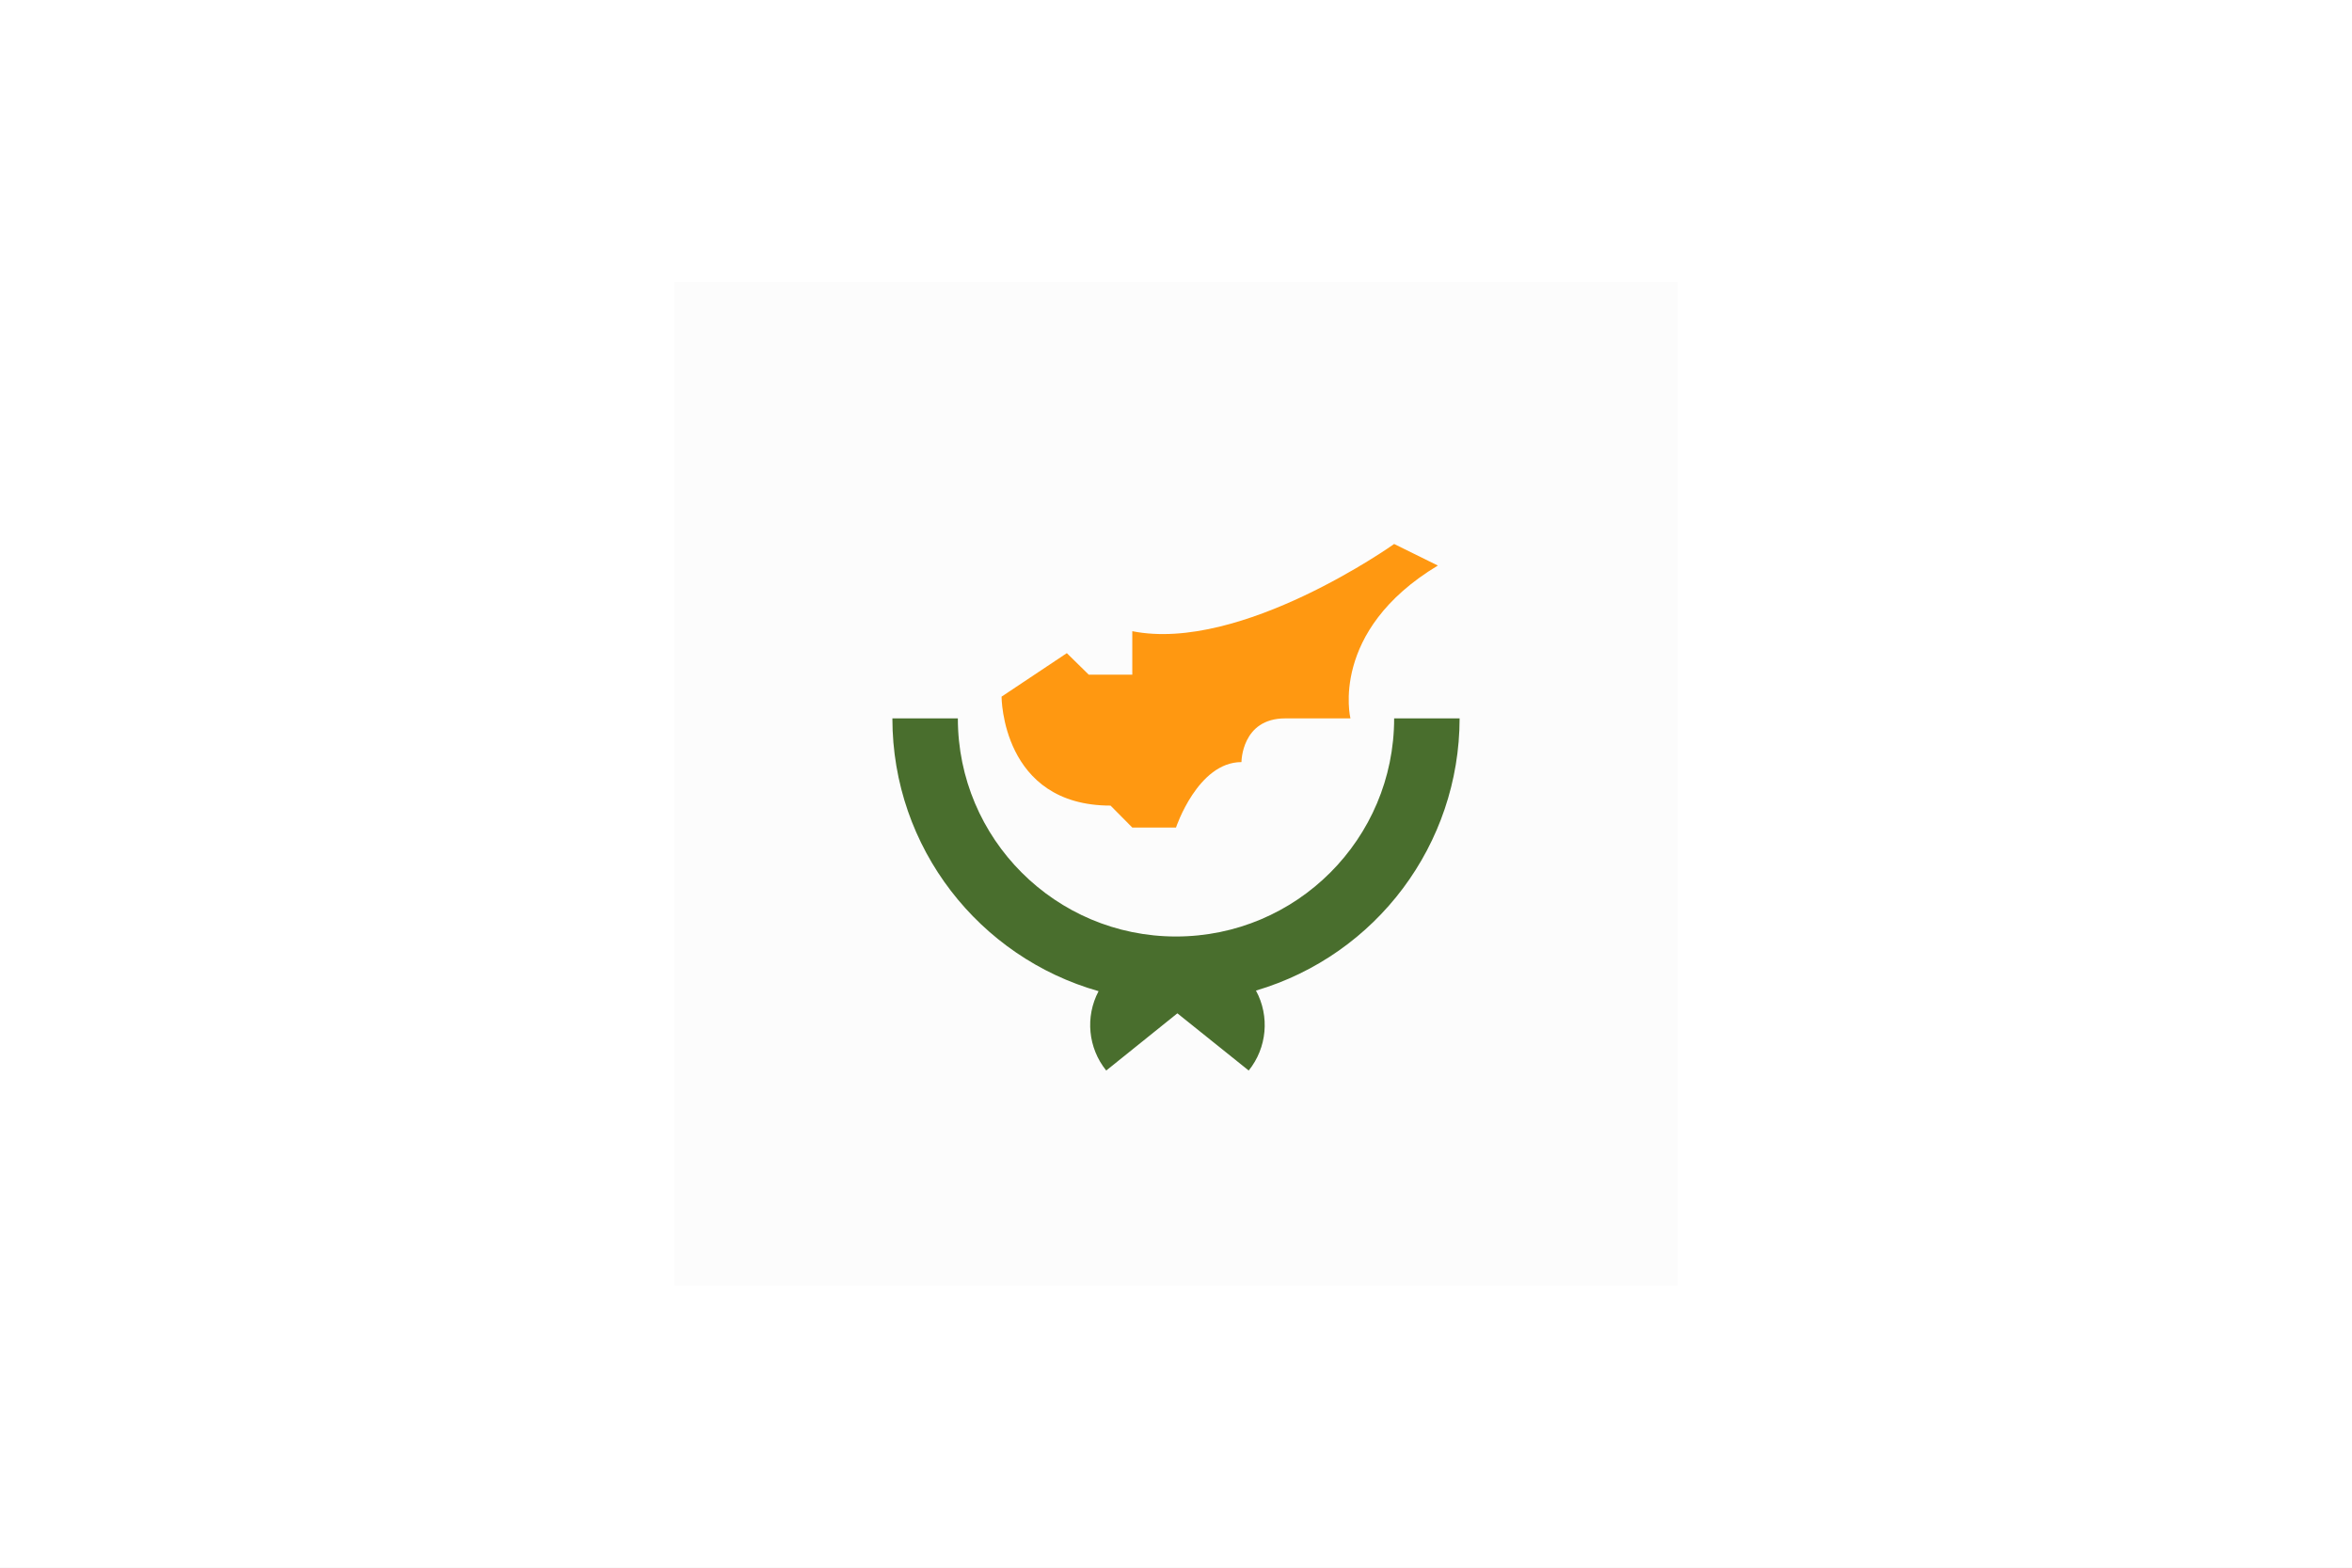
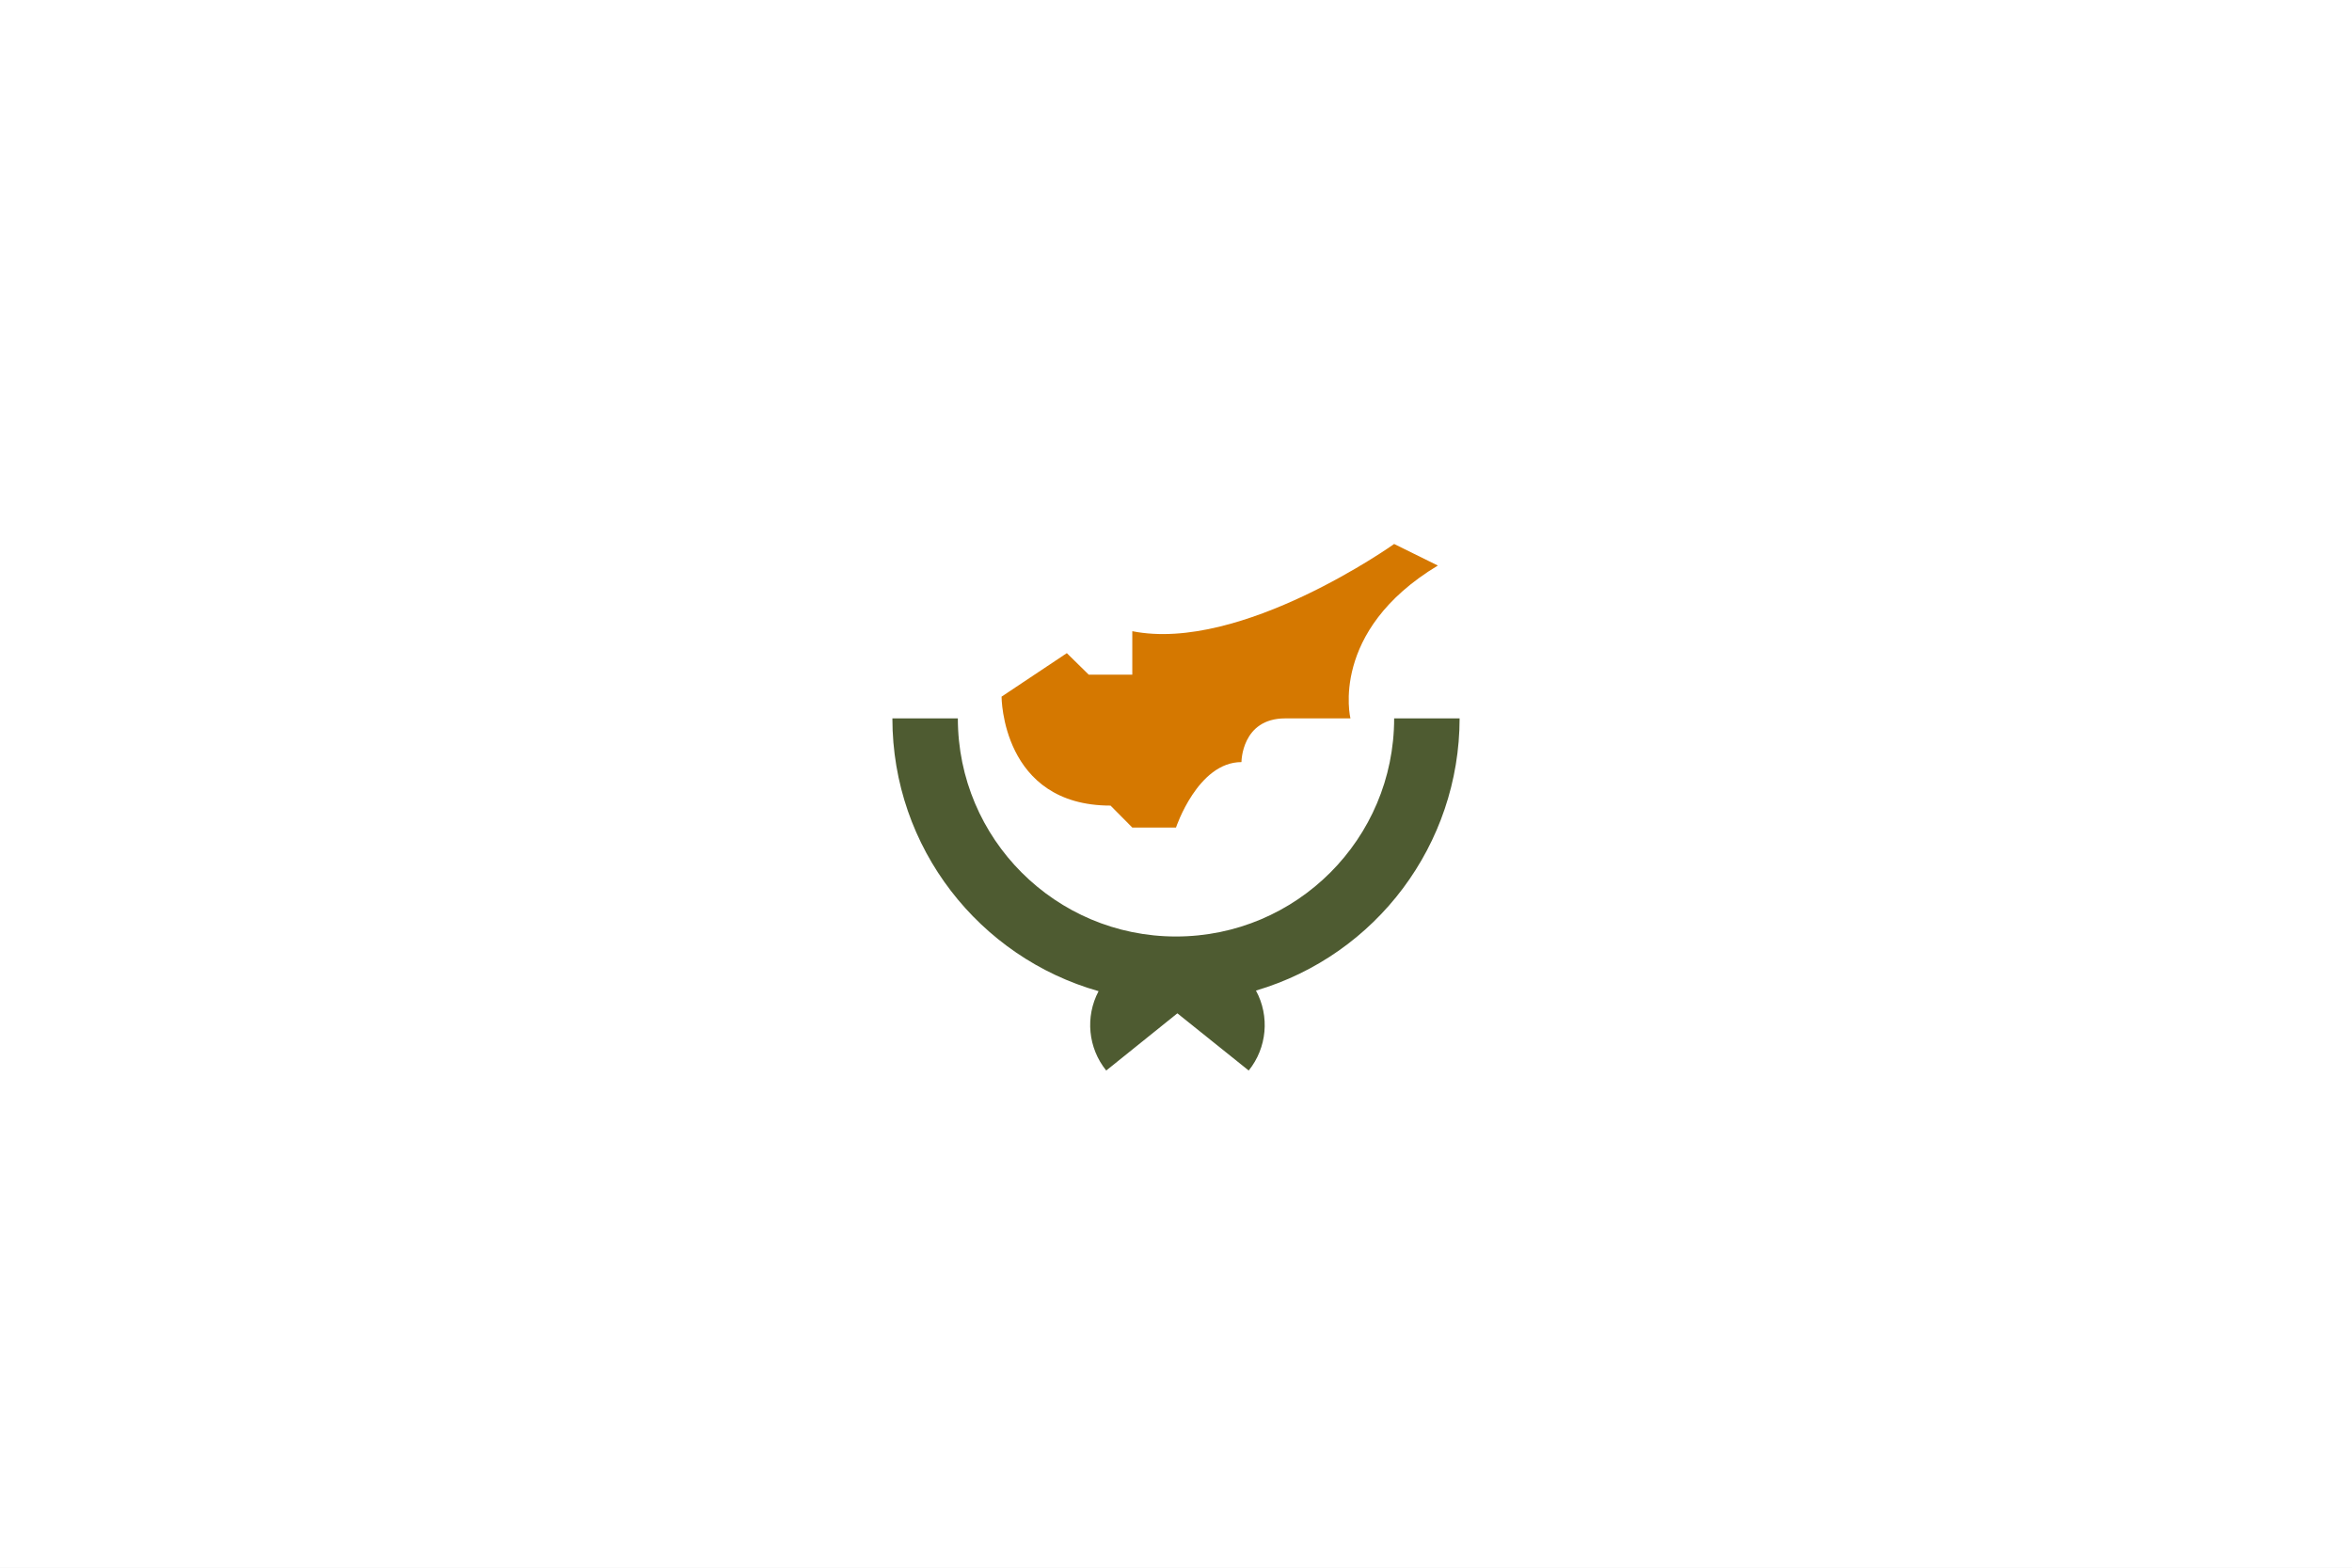
<svg xmlns="http://www.w3.org/2000/svg" width="1200" height="800">
  <path fill="#FFFFFF" d="M0 0h1200v800H0z" />
  <g transform="translate(344,144)">
-     <path fill="#FCFCFC" d="M0 0h512v512H0z" />
-     <path fill="#496E2D" d="M400.7 222.6h-33.4a111.3 111.3 0 0 1-222.6 0h-33.4c0 66.2 44.5 122 105.2 139.2a37 37 0 0 0 3.9 40.5l36.3-29.2 36.4 29.2a37 37 0 0 0 3.7-40.8 145 145 0 0 0 103.9-138.9" />
-     <path fill="#FF9811" d="M167 211.5s0 55.6 55.6 55.6l11.1 11.2H256s11.1-33.4 33.4-33.4c0 0 0-22.3 22.3-22.3H345s-11-44.5 44.6-78l-22.3-11s-78 55.6-133.6 44.5v22.2h-22.2l-11.2-11z" />
+     <path fill="#4E5B31" d="M400.7 222.6h-33.4a111.3 111.3 0 0 1-222.6 0h-33.4c0 66.2 44.5 122 105.2 139.2a37 37 0 0 0 3.9 40.5l36.3-29.2 36.4 29.2a37 37 0 0 0 3.7-40.8 145 145 0 0 0 103.9-138.9" />
+     <path fill="#D57800" d="M167 211.5s0 55.6 55.6 55.6l11.1 11.2H256s11.1-33.4 33.4-33.4c0 0 0-22.3 22.3-22.3H345s-11-44.5 44.6-78l-22.3-11s-78 55.6-133.6 44.5v22.2h-22.2l-11.2-11z" />
  </g>
</svg>
